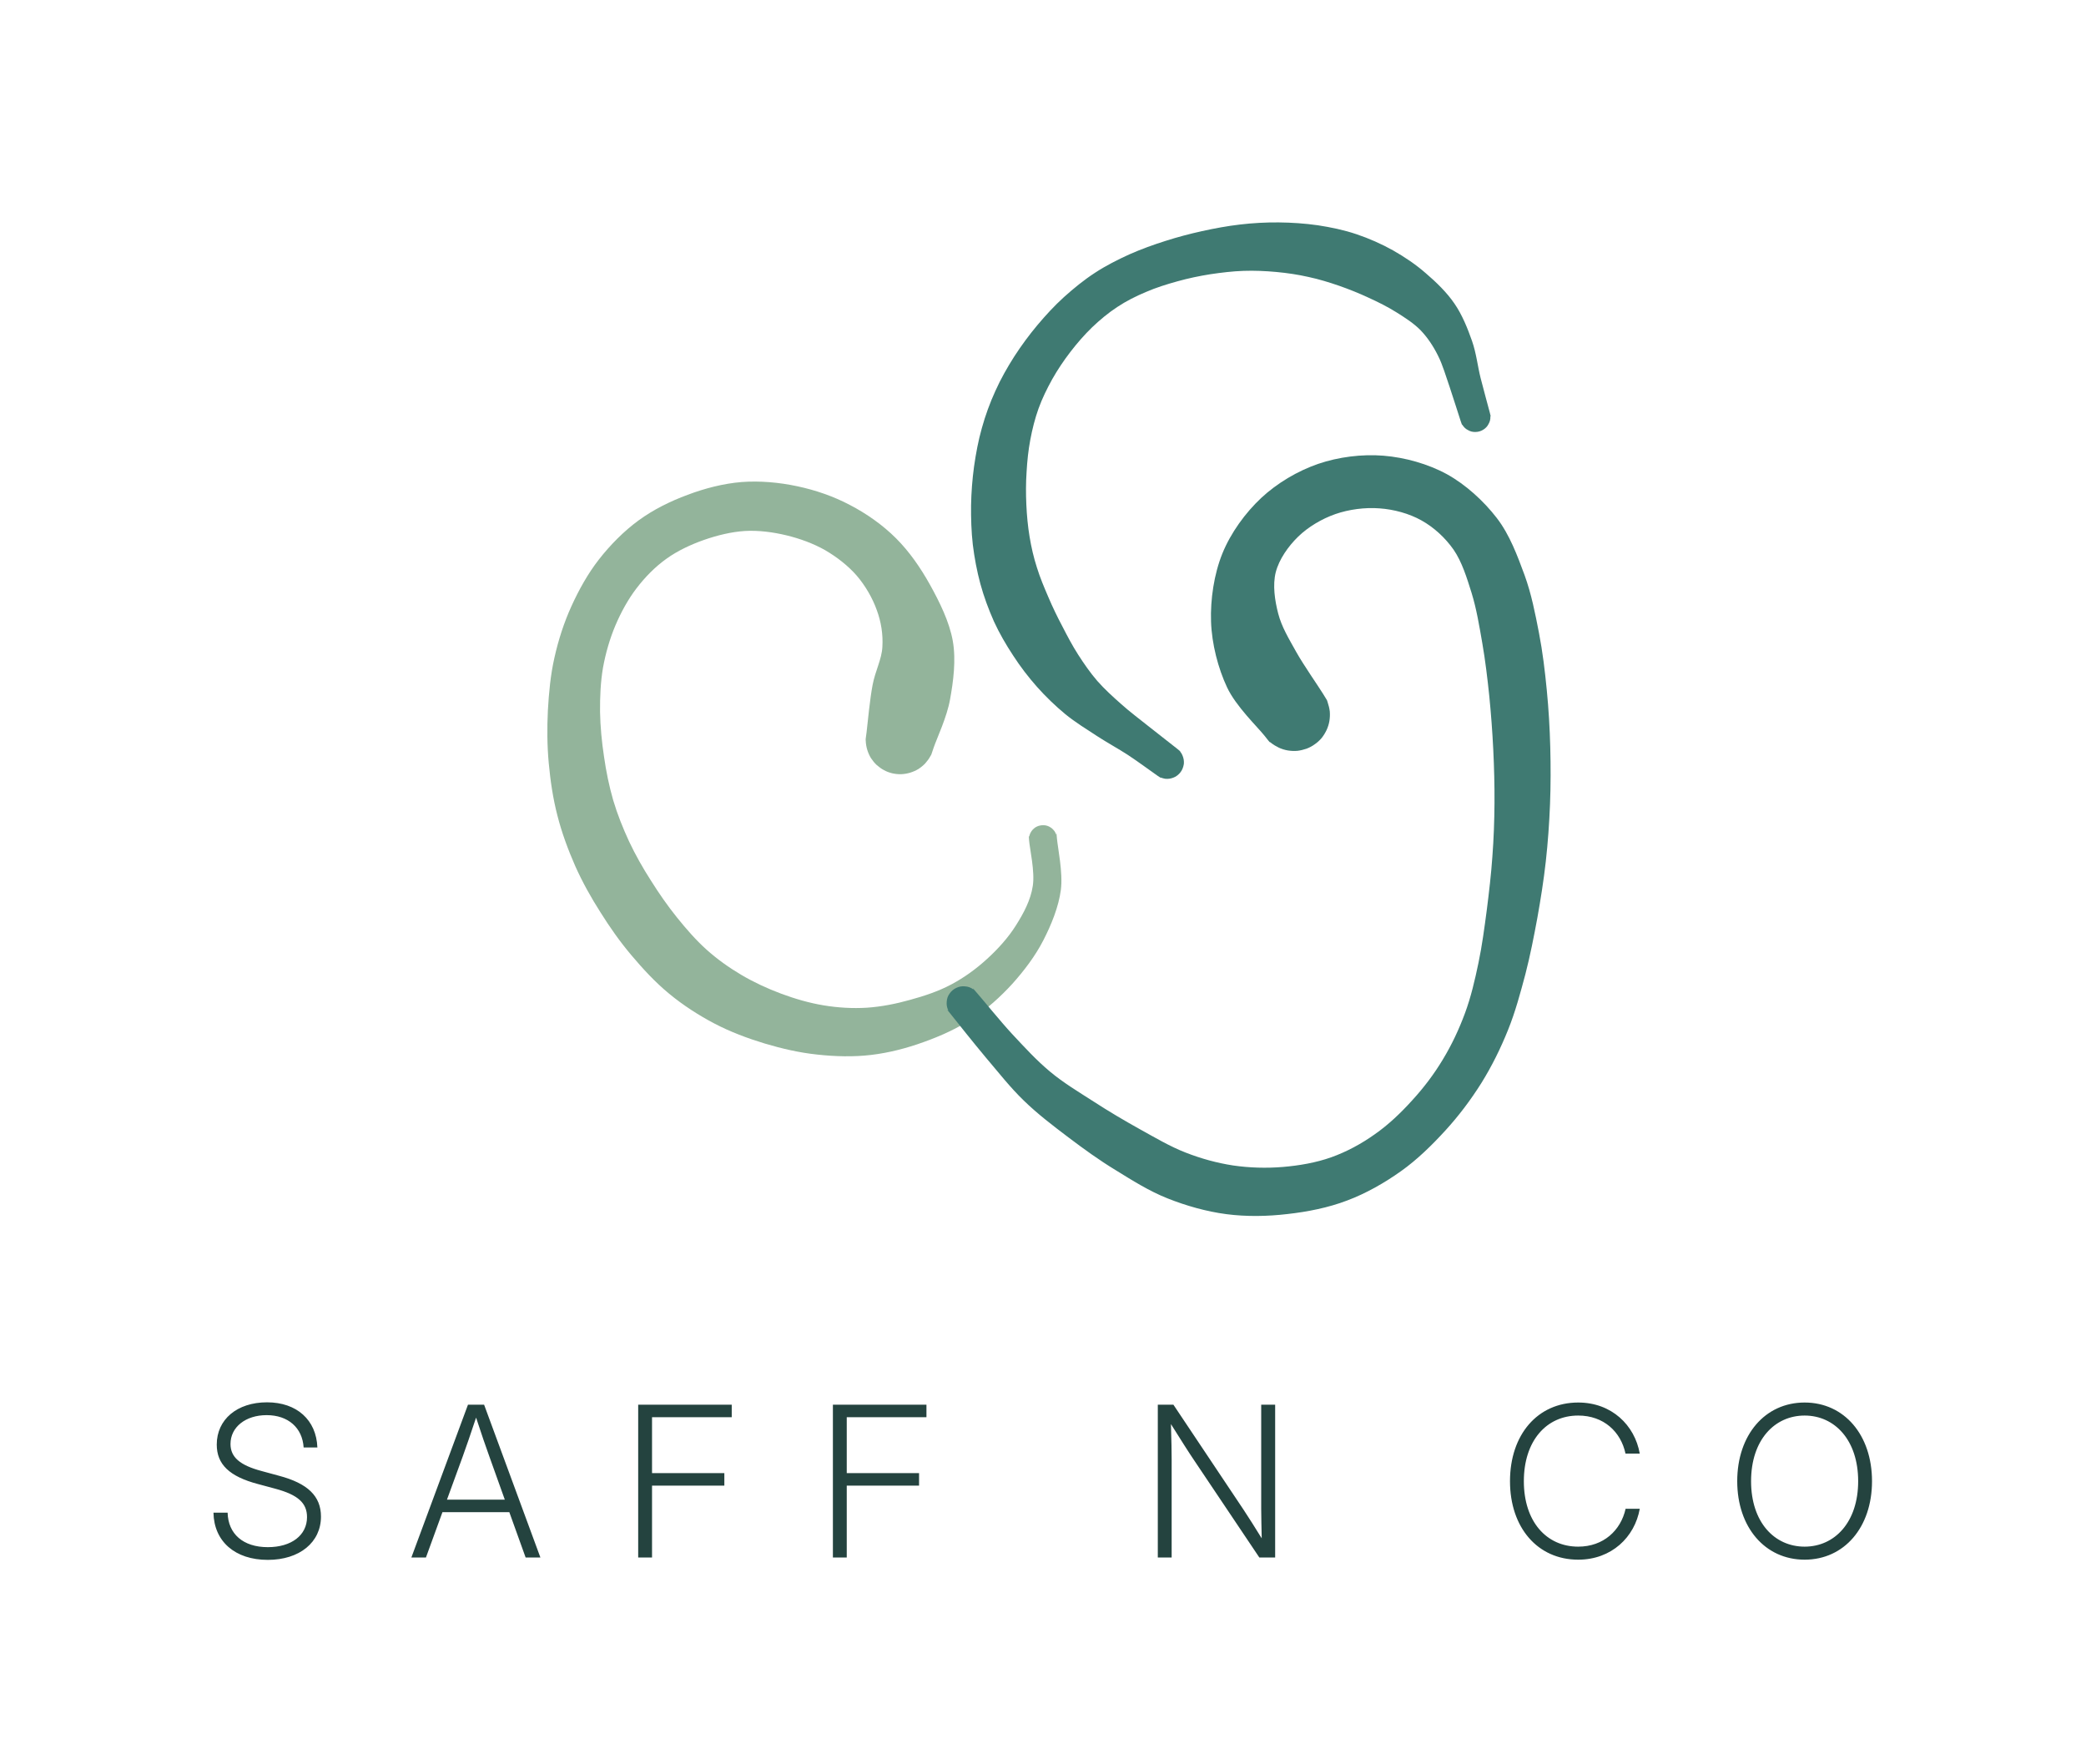
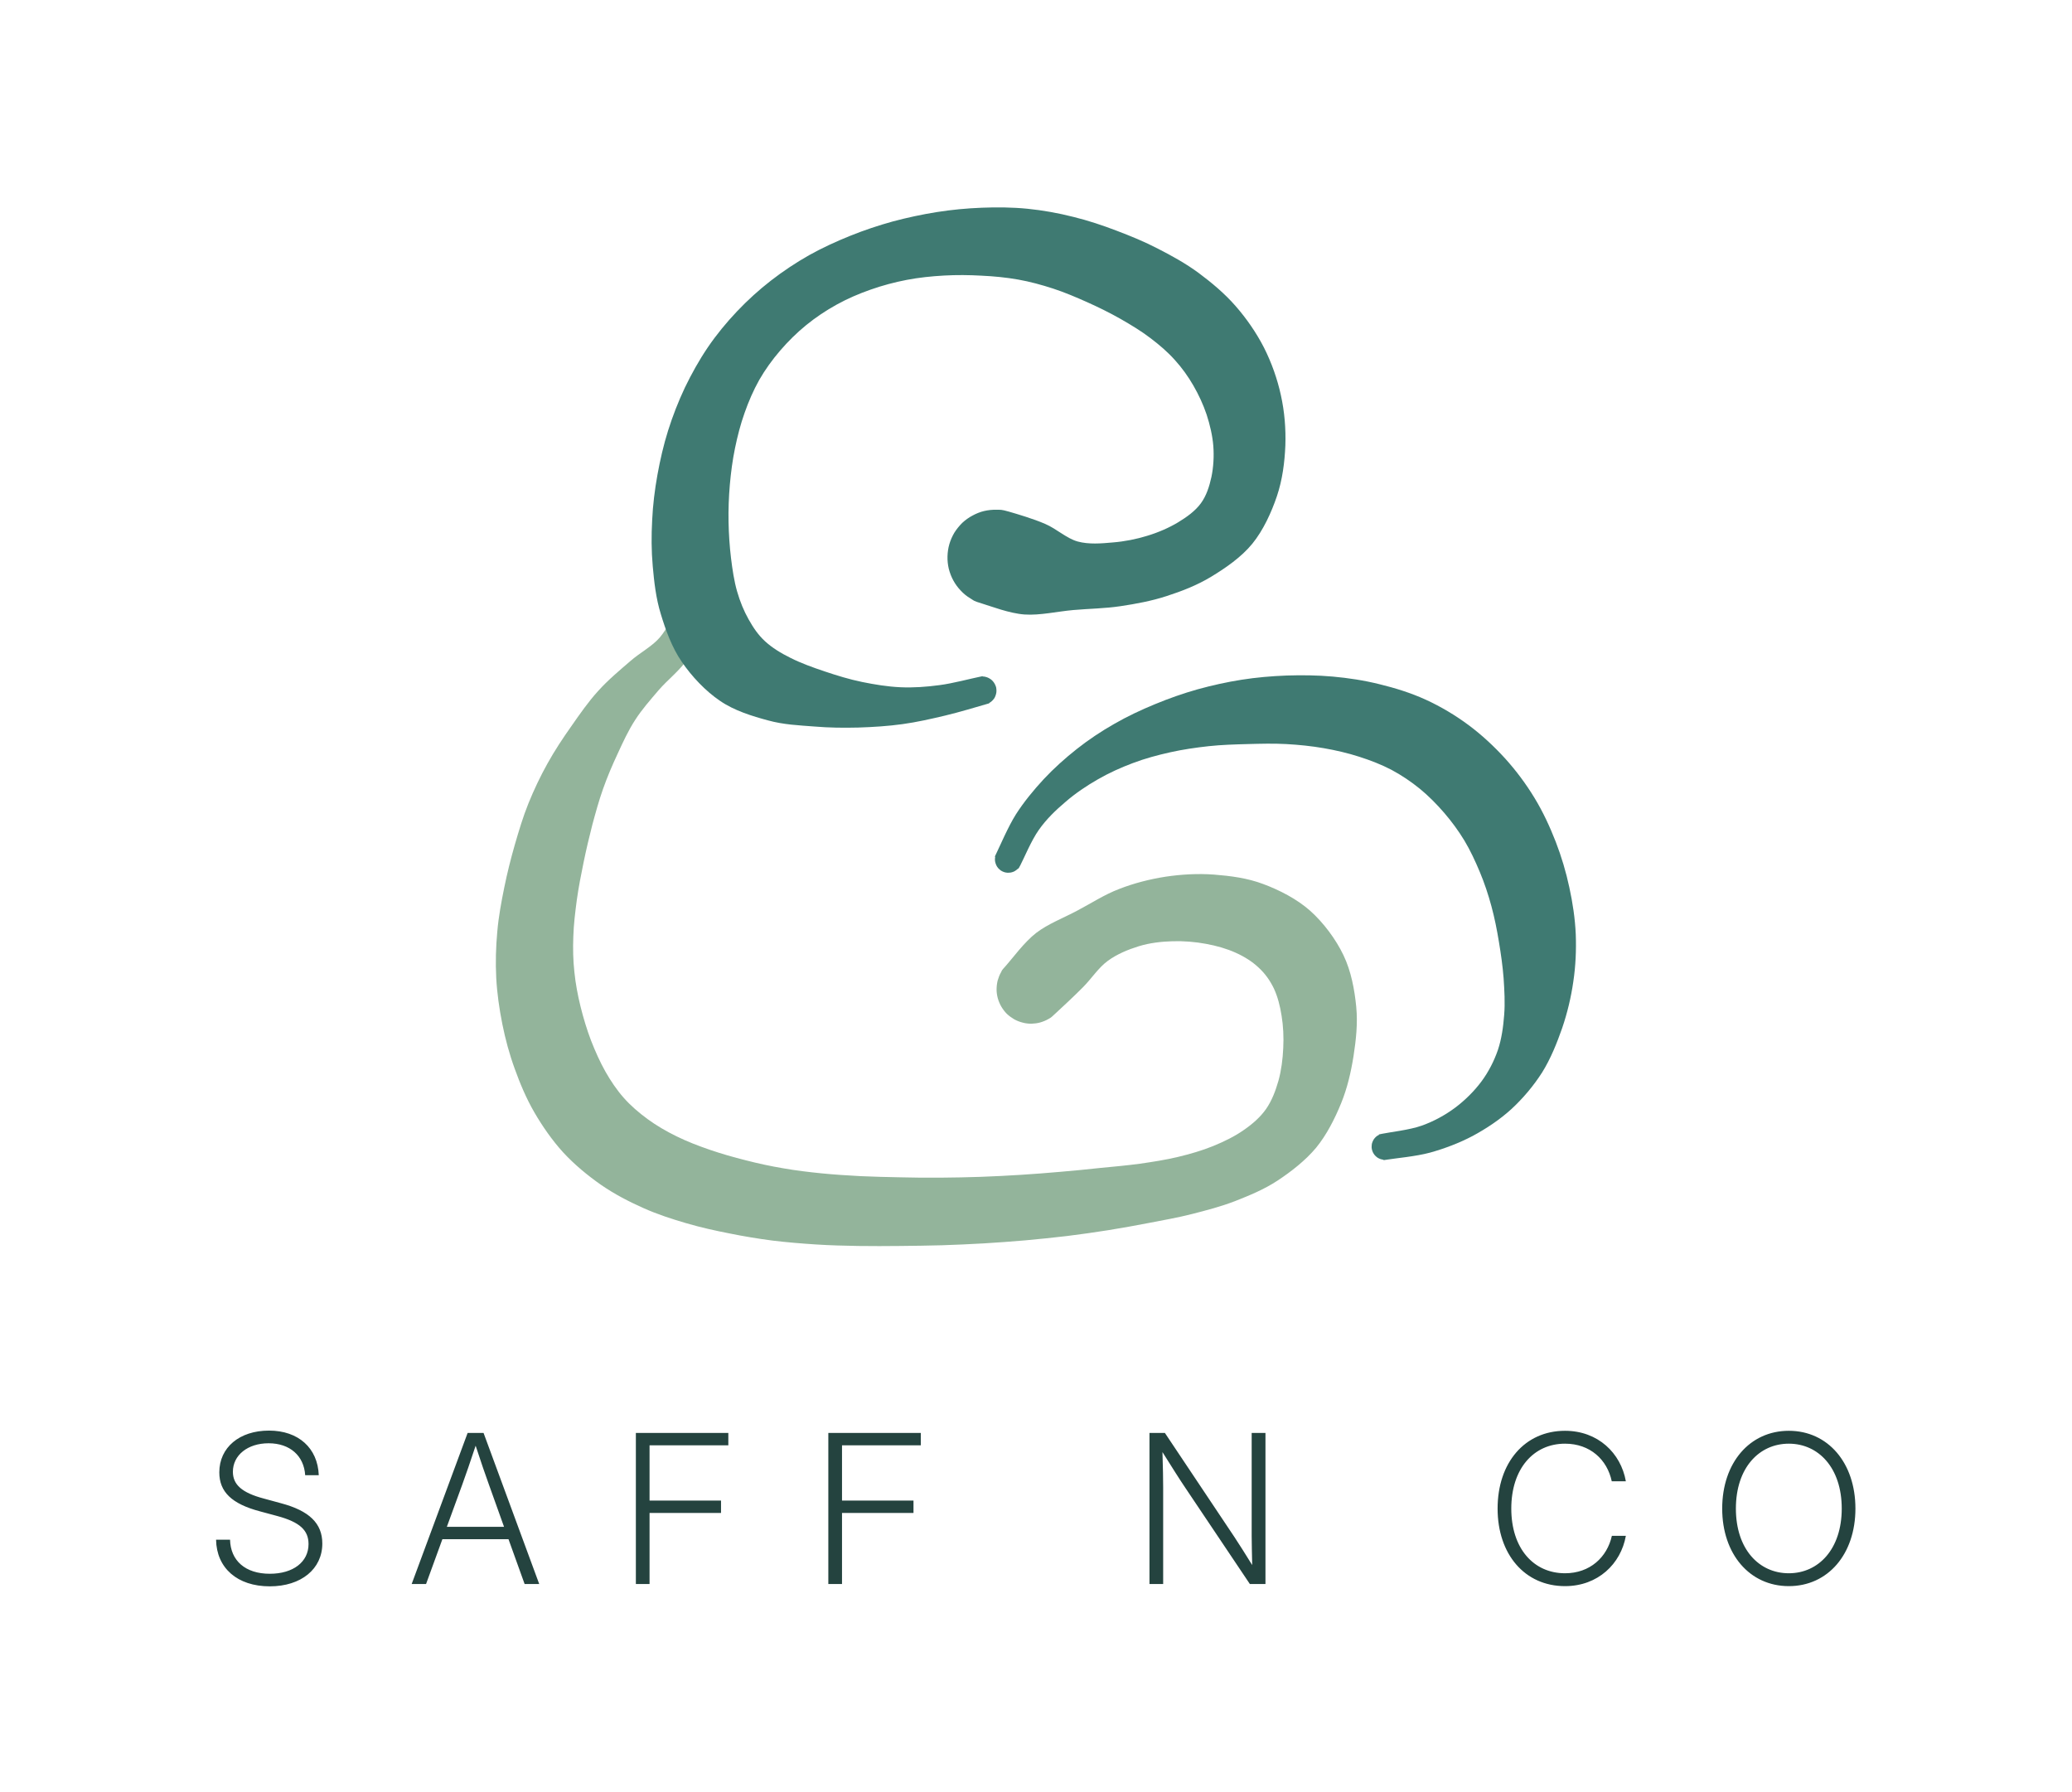
- <svg xmlns="http://www.w3.org/2000/svg" viewBox="-203.56 -40.00 407.12 343.83" width="407" height="344">
-   <g id="symbol" transform="translate(-169.697 -101.818) scale(0.24242)">
-     <path id="puff" fill="#93B49B" d="M612.0 856.3C614.6 848.7 622.7 831.7 625.2 817.4C627.8 803.1 630.1 785.8 627.4 770.5C624.7 755.1 616.7 739.0 609.1 725.3C601.4 711.5 592.5 698.6 581.7 687.8C571.0 677.1 557.9 667.9 544.6 661.0C531.4 654.0 516.8 649.0 502.2 645.9C487.7 642.8 472.1 641.4 457.4 642.5C442.7 643.7 427.7 647.6 413.9 652.8C400.1 657.9 386.3 664.7 374.4 673.4C362.5 682.1 351.6 693.2 342.6 704.7C333.6 716.2 326.3 729.4 320.3 742.6C314.3 755.8 309.8 769.9 306.7 783.8C303.5 797.8 302.2 812.3 301.4 826.4C300.7 840.6 300.8 854.7 302.1 868.8C303.4 882.9 305.5 897.3 309.1 911.1C312.6 924.9 317.7 938.6 323.4 951.6C329.2 964.6 336.2 977.1 343.8 989.0C351.3 1001.0 359.4 1012.5 368.6 1023.4C377.8 1034.3 387.8 1045.2 399.0 1054.4C410.1 1063.6 422.8 1071.8 435.6 1078.5C448.4 1085.2 462.1 1090.3 475.9 1094.5C489.6 1098.6 503.8 1101.9 518.1 1103.4C532.4 1105.0 547.5 1105.4 561.7 1103.7C576.0 1102.0 590.3 1098.3 603.8 1093.4C617.3 1088.6 630.8 1082.5 642.8 1074.7C654.7 1066.9 665.7 1057.0 675.3 1046.5C684.8 1035.9 693.7 1024.2 700.2 1011.6C706.7 999.0 712.6 984.5 714.4 970.8C716.2 957.0 711.8 936.5 711.2 929.1C710.6 921.7 710.9 927.2 710.6 926.2C710.3 925.3 709.8 924.4 709.3 923.6C708.7 922.8 708.0 922.1 707.3 921.4C706.6 920.8 705.7 920.3 704.8 919.8C704.0 919.4 703.0 919.1 702.0 918.9C701.1 918.8 700.1 918.7 699.1 918.8C698.1 918.9 697.2 919.1 696.2 919.4C695.3 919.7 694.4 920.2 693.6 920.7C692.8 921.3 692.1 922.0 691.4 922.7C690.8 923.4 690.3 924.3 689.8 925.2C689.4 926.0 689.1 927.0 688.9 928.0C688.8 928.9 688.3 924.3 688.8 930.9C689.3 937.5 693.6 956.2 691.8 967.6C690.1 979.0 684.5 989.5 678.3 999.3C672.2 1009.1 663.7 1018.5 655.0 1026.4C646.3 1034.4 636.5 1041.5 626.1 1047.0C615.8 1052.5 604.3 1056.3 592.9 1059.4C581.6 1062.6 569.8 1064.9 558.2 1065.7C546.6 1066.4 534.9 1065.7 523.4 1063.8C511.9 1061.9 500.2 1058.5 489.2 1054.4C478.2 1050.3 467.2 1045.2 457.2 1039.3C447.2 1033.4 437.8 1026.7 429.2 1019.0C420.5 1011.2 412.8 1002.3 405.3 993.0C397.8 983.7 390.8 973.6 384.4 963.4C377.9 953.3 371.9 942.7 366.8 931.9C361.8 921.1 357.4 910.1 354.0 898.7C350.7 887.3 348.3 875.5 346.6 863.6C344.8 851.8 343.6 839.4 343.4 827.5C343.3 815.5 343.8 803.4 345.8 791.8C347.9 780.3 351.2 768.8 355.7 758.1C360.2 747.5 365.9 737.0 372.8 728.0C379.6 719.1 387.7 710.8 396.8 704.3C405.8 697.8 416.6 692.8 427.1 689.1C437.7 685.4 449.1 682.6 460.1 681.9C471.2 681.3 482.6 682.8 493.4 685.4C504.2 688.0 515.2 692.0 524.7 697.4C534.1 702.9 543.0 709.8 550.0 717.8C556.9 725.8 562.8 736.0 566.2 745.6C569.7 755.1 571.3 765.1 570.7 775.2C570.2 785.3 564.9 794.6 562.8 806.0C560.6 817.4 558.9 836.2 558.0 843.7C557.1 851.1 557.2 848.5 557.3 850.9C557.4 853.2 557.8 855.7 558.5 858.0C559.2 860.3 560.2 862.6 561.4 864.6C562.7 866.6 564.3 868.6 566.0 870.2C567.8 871.8 569.8 873.3 571.9 874.4C574.0 875.6 576.3 876.4 578.7 877.0C581.0 877.5 583.5 877.8 585.9 877.7C588.2 877.6 590.7 877.2 593.0 876.5C595.3 875.8 597.6 874.8 599.6 873.6C601.6 872.3 603.6 870.7 605.2 869.0C606.8 867.2 608.3 865.2 609.4 863.1C610.6 861.0 609.3 864.0 612.0 856.3Z" />
-     <path id="arc" fill="#3F7A72" d="M1059.7 586.5C1058.4 581.4 1054.7 568.3 1052.3 558.7C1049.9 549.1 1048.9 538.9 1045.4 528.9C1041.9 518.9 1037.5 507.9 1031.3 498.9C1025.1 489.8 1016.6 481.6 1008.3 474.5C1000.1 467.3 991.1 461.3 981.8 456.0C972.5 450.8 962.5 446.4 952.4 443.0C942.4 439.6 931.7 437.4 921.3 435.8C910.8 434.3 900.2 433.6 889.8 433.5C879.3 433.4 868.8 434.0 858.6 435.2C848.3 436.4 838.1 438.3 828.1 440.5C818.1 442.7 808.3 445.3 798.6 448.4C788.8 451.5 779.1 455.0 769.6 459.2C760.2 463.5 750.6 468.3 741.8 474.1C733.0 479.8 724.7 486.6 716.9 493.6C709.2 500.6 702.1 508.3 695.4 516.3C688.8 524.2 682.6 532.6 676.9 541.4C671.3 550.2 666.0 559.5 661.7 569.1C657.3 578.7 653.6 588.9 650.8 599.0C647.9 609.2 646.0 619.6 644.5 630.0C643.1 640.3 642.3 650.7 642.1 661.2C642.0 671.7 642.3 682.3 643.5 692.9C644.8 703.4 646.8 714.2 649.6 724.5C652.4 734.8 656.2 745.0 660.5 754.7C664.9 764.3 670.2 773.4 676.0 782.2C681.7 791.0 688.1 799.4 695.1 807.3C702.1 815.2 710.0 822.8 718.0 829.4C726.1 836.0 735.1 841.5 743.5 847.0C751.9 852.5 760.4 857.0 768.5 862.3C776.6 867.6 787.6 875.8 792.0 878.8C796.4 881.8 794.0 880.1 795.1 880.5C796.1 880.9 797.3 881.2 798.5 881.4C799.6 881.5 800.8 881.5 802.0 881.3C803.1 881.1 804.3 880.8 805.4 880.3C806.4 879.9 807.5 879.3 808.4 878.5C809.3 877.8 810.1 876.9 810.8 876.0C811.5 875.1 812.1 874.0 812.5 872.9C812.9 871.9 813.2 870.7 813.4 869.5C813.5 868.4 813.5 867.2 813.3 866.0C813.1 864.9 812.8 863.7 812.3 862.6C811.9 861.6 811.3 860.5 810.5 859.6C809.8 858.7 812.2 860.6 808.0 857.2C803.8 853.8 792.7 845.3 785.2 839.3C777.7 833.3 769.9 827.5 763.0 821.3C756.1 815.2 749.5 809.2 743.7 802.6C738.0 796.0 733.1 788.9 728.4 781.6C723.7 774.3 719.6 766.5 715.6 758.7C711.5 751.0 707.7 743.1 704.3 735.1C700.9 727.2 697.6 719.4 695.1 711.3C692.5 703.2 690.6 695.0 689.2 686.5C687.8 678.1 687.0 669.4 686.6 660.7C686.2 652.0 686.2 643.0 686.8 634.3C687.3 625.6 688.2 616.8 689.8 608.4C691.4 599.9 693.5 591.5 696.4 583.4C699.3 575.3 703.2 567.4 707.4 559.8C711.7 552.2 716.7 544.7 722.1 537.7C727.4 530.8 733.3 524.0 739.6 517.9C745.9 511.9 752.6 506.3 759.8 501.6C767.0 496.8 774.8 492.9 782.9 489.5C791.0 486.0 799.6 483.3 808.3 480.9C816.9 478.5 825.9 476.6 834.8 475.2C843.6 473.9 852.6 472.8 861.5 472.5C870.3 472.2 879.2 472.6 887.9 473.4C896.6 474.2 905.3 475.5 913.7 477.4C922.1 479.2 930.3 481.7 938.4 484.5C946.4 487.3 954.4 490.5 962.1 494.1C969.8 497.6 977.6 501.5 984.6 505.9C991.6 510.3 998.5 514.7 1004.1 520.4C1009.6 526.2 1014.1 532.9 1017.9 540.5C1021.8 548.1 1024.3 557.2 1027.4 566.0C1030.4 574.9 1034.6 588.4 1036.3 593.5C1038.0 598.5 1037.0 595.5 1037.6 596.4C1038.1 597.3 1038.8 598.1 1039.6 598.9C1040.3 599.6 1041.2 600.2 1042.2 600.7C1043.1 601.3 1044.1 601.6 1045.1 601.9C1046.2 602.1 1047.3 602.3 1048.3 602.2C1049.4 602.2 1050.5 602.0 1051.5 601.7C1052.5 601.4 1053.5 601.0 1054.4 600.4C1055.3 599.9 1056.1 599.2 1056.9 598.4C1057.6 597.7 1058.2 596.8 1058.7 595.8C1059.3 594.9 1059.6 593.9 1059.9 592.9C1060.1 591.8 1060.3 590.7 1060.2 589.7C1060.2 588.6 1061.1 591.7 1059.7 586.5Z" />
-     <path id="bowl" fill="#3F7A72" d="M925.6 813.2C921.4 806.4 910.1 790.3 904.0 779.5C898.0 768.7 892.2 759.3 889.4 748.5C886.6 737.8 884.8 725.4 887.4 715.1C890.1 704.7 897.4 694.3 905.4 686.5C913.4 678.7 924.5 672.1 935.4 668.3C946.3 664.5 959.3 662.8 970.9 663.7C982.4 664.5 994.7 667.8 1004.7 673.4C1014.6 678.9 1023.8 687.3 1030.6 697.0C1037.3 706.8 1041.2 719.4 1045.1 731.9C1049.0 744.5 1051.3 758.5 1053.7 772.3C1056.1 786.1 1057.8 800.4 1059.3 814.7C1060.7 828.9 1061.8 843.3 1062.5 857.7C1063.2 872.1 1063.6 886.5 1063.5 900.9C1063.4 915.3 1062.9 929.6 1061.8 944.0C1060.8 958.4 1059.1 972.8 1057.3 987.0C1055.4 1001.3 1053.5 1015.8 1050.6 1029.6C1047.7 1043.5 1044.5 1057.3 1039.7 1070.2C1034.9 1083.2 1029.0 1095.7 1021.9 1107.4C1014.9 1119.1 1006.4 1130.3 997.2 1140.3C988.1 1150.4 978.0 1160.0 967.1 1167.6C956.3 1175.3 944.4 1181.7 932.1 1186.1C919.7 1190.5 906.2 1192.8 893.1 1193.9C879.9 1195.0 866.2 1194.6 853.1 1192.7C840.1 1190.7 827.3 1187.2 814.8 1182.3C802.2 1177.4 790.1 1170.2 777.8 1163.4C765.4 1156.5 752.7 1149.0 740.7 1141.2C728.7 1133.5 716.5 1126.2 705.6 1117.1C694.7 1108.0 685.1 1097.5 675.2 1086.9C665.3 1076.2 651.7 1059.3 646.4 1053.3C641.2 1047.3 644.8 1051.6 643.8 1050.9C642.9 1050.2 641.8 1049.6 640.7 1049.2C639.6 1048.8 638.4 1048.6 637.2 1048.5C636.1 1048.4 634.8 1048.4 633.7 1048.6C632.5 1048.8 631.4 1049.2 630.3 1049.7C629.2 1050.2 628.2 1050.8 627.3 1051.6C626.4 1052.3 625.6 1053.2 624.9 1054.2C624.2 1055.1 623.6 1056.2 623.2 1057.3C622.8 1058.4 622.6 1059.6 622.5 1060.8C622.4 1061.9 622.4 1063.2 622.6 1064.3C622.8 1065.5 623.2 1066.6 623.7 1067.7C624.2 1068.8 620.5 1064.4 625.6 1070.7C630.6 1077.0 644.1 1094.0 653.9 1105.7C663.8 1117.3 673.5 1129.8 684.6 1140.5C695.7 1151.3 708.2 1160.8 720.5 1170.1C732.8 1179.4 745.1 1188.3 758.4 1196.4C771.7 1204.6 785.4 1213.3 800.3 1219.2C815.1 1225.1 831.6 1229.8 847.7 1231.9C863.8 1234.0 880.7 1233.7 896.8 1231.8C913.0 1230.0 929.7 1226.7 944.9 1220.9C960.1 1215.2 975.0 1206.7 988.2 1197.3C1001.3 1188.0 1013.1 1176.4 1023.9 1164.6C1034.7 1152.8 1044.4 1139.9 1052.9 1126.4C1061.3 1112.9 1068.5 1098.3 1074.4 1083.6C1080.3 1069.0 1084.4 1053.6 1088.4 1038.6C1092.3 1023.5 1095.2 1008.5 1098.0 993.4C1100.7 978.3 1103.1 963.2 1104.8 948.0C1106.5 932.7 1107.6 917.3 1108.2 902.0C1108.8 886.6 1108.8 871.3 1108.4 856.0C1108.0 840.6 1107.1 825.3 1105.6 810.0C1104.1 794.6 1102.3 779.4 1099.3 763.9C1096.3 748.5 1093.3 732.8 1087.7 717.4C1082.0 702.0 1075.8 685.0 1065.3 671.4C1054.9 657.9 1040.4 644.6 1025.2 636.2C1010.0 627.9 991.4 622.7 974.1 621.3C956.8 619.9 937.9 622.3 921.5 627.9C905.0 633.6 888.6 643.3 875.7 655.3C862.9 667.3 851.1 683.5 844.4 700.1C837.7 716.7 834.7 737.0 835.3 754.9C835.9 772.9 841.0 792.5 848.2 807.8C855.4 823.1 872.5 839.4 878.4 846.8C884.3 854.3 881.6 850.8 883.5 852.4C885.5 854.0 887.7 855.3 890.0 856.4C892.2 857.4 894.7 858.2 897.2 858.6C899.7 859.0 902.3 859.1 904.8 858.9C907.3 858.6 909.8 858.0 912.1 857.2C914.5 856.3 916.8 855.1 918.8 853.6C920.9 852.2 922.8 850.4 924.4 848.5C926.0 846.5 927.3 844.3 928.4 842.0C929.4 839.8 930.2 837.3 930.6 834.8C931.0 832.3 931.1 829.7 930.9 827.2C930.6 824.7 930.0 822.2 929.2 819.9C928.3 817.5 929.8 819.9 925.6 813.2Z" />
+ <svg xmlns="http://www.w3.org/2000/svg" viewBox="-199.57 -40.00 399.14 345.10" width="399" height="345">
+   <g id="symbol" transform="translate(-103.977 0.000) scale(0.22567)">
+     <path id="bowl" fill="#93B49B" d="M159.7 307.4C158.6 313.4 157.0 330.2 153.7 340.1C150.4 349.9 146.3 358.8 139.7 366.7C133.1 374.5 123.0 379.5 114.2 387.2C105.4 394.8 95.2 403.3 86.9 412.6C78.5 421.8 71.2 432.4 64.0 442.7C56.8 452.9 49.9 463.3 43.8 474.3C37.7 485.2 32.2 496.8 27.5 508.4C22.8 520.0 19.3 531.9 15.8 543.9C12.4 555.8 9.4 567.7 6.9 580.0C4.4 592.3 2.0 605.0 0.9 617.9C-0.3 630.8 -0.7 644.3 0.0 657.4C0.7 670.5 2.6 683.8 5.2 696.8C7.8 709.7 11.2 722.4 15.8 735.0C20.3 747.5 25.6 760.2 32.5 772.1C39.4 784.0 47.8 796.1 57.2 806.4C66.7 816.7 78.1 826.1 89.4 834.0C100.8 841.9 113.2 848.3 125.3 853.7C137.5 859.2 150.0 863.2 162.3 866.8C174.6 870.4 186.8 873.1 199.1 875.5C211.3 878.0 223.6 880.0 235.8 881.6C248.1 883.1 260.5 884.1 272.7 884.9C284.9 885.7 297.0 886.0 309.0 886.2C321.0 886.4 332.9 886.3 344.8 886.2C356.7 886.1 368.5 885.9 380.4 885.6C392.3 885.2 404.2 884.7 416.1 884.0C428.0 883.3 439.9 882.4 451.7 881.4C463.6 880.3 475.5 879.1 487.3 877.7C499.1 876.2 510.8 874.6 522.6 872.7C534.4 870.8 546.0 868.7 557.9 866.4C569.8 864.1 581.9 862.0 594.0 858.9C606.1 855.8 618.5 852.6 630.7 847.9C642.9 843.1 655.6 837.9 667.1 830.3C678.6 822.7 690.8 813.2 699.9 802.3C708.9 791.3 715.9 777.4 721.2 764.4C726.5 751.4 729.6 737.9 731.8 724.1C733.9 710.4 735.5 696.4 734.1 682.0C732.7 667.7 729.8 651.7 723.2 638.0C716.7 624.4 706.2 610.3 694.8 600.1C683.4 590.0 668.5 582.4 654.8 577.3C641.1 572.1 626.5 570.3 612.6 569.2C598.7 568.2 584.9 569.0 571.4 571.0C557.9 573.1 544.2 576.6 531.7 581.5C519.1 586.3 507.7 593.8 495.9 600.0C484.1 606.3 470.9 611.3 460.9 619.0C450.8 626.8 440.5 640.9 435.5 646.5C430.5 652.1 432.1 650.4 430.9 652.6C429.6 654.8 428.7 657.3 428.0 659.7C427.4 662.2 427.1 664.8 427.1 667.4C427.1 669.9 427.5 672.5 428.2 675.0C428.9 677.4 429.9 679.8 431.2 682.0C432.5 684.2 434.1 686.3 435.9 688.1C437.7 689.8 439.9 691.4 442.1 692.7C444.3 693.9 446.7 694.9 449.2 695.5C451.6 696.2 454.3 696.5 456.8 696.5C459.3 696.4 462.0 696.1 464.4 695.4C466.8 694.7 469.3 693.7 471.5 692.4C473.6 691.1 472.6 692.2 477.5 687.6C482.4 683.1 493.6 672.7 501.0 665.2C508.4 657.7 514.1 648.6 522.1 642.8C530.0 637.0 539.6 633.1 548.7 630.3C557.9 627.5 567.6 626.4 577.1 626.1C586.6 625.8 596.7 626.6 605.7 628.3C614.7 629.9 623.7 632.5 631.2 635.9C638.8 639.3 645.5 643.6 650.9 648.7C656.4 653.8 660.5 659.6 663.8 666.4C667.0 673.3 669.1 681.3 670.4 689.8C671.8 698.2 672.3 708.1 671.8 717.3C671.4 726.6 670.1 736.6 667.7 745.2C665.2 753.9 662.1 762.1 657.2 769.2C652.3 776.2 645.6 782.1 638.0 787.3C630.5 792.6 621.3 797.1 612.0 800.9C602.7 804.7 592.4 807.7 581.9 810.2C571.5 812.7 560.5 814.4 549.4 816.0C538.4 817.5 526.9 818.5 515.6 819.6C504.3 820.8 492.9 822.0 481.6 822.9C470.2 823.9 458.9 824.8 447.5 825.5C436.2 826.2 424.8 826.8 413.4 827.2C402.0 827.6 390.7 827.8 379.3 827.9C367.9 828.0 356.5 827.9 345.1 827.6C333.7 827.4 322.3 827.1 311.0 826.6C299.8 826.0 288.6 825.3 277.6 824.2C266.6 823.1 255.7 821.8 245.0 819.9C234.2 818.1 223.6 815.8 213.1 813.1C202.7 810.5 192.2 807.5 182.3 804.1C172.4 800.7 162.8 797.0 153.9 792.6C145.1 788.3 136.7 783.4 129.2 777.9C121.7 772.4 114.8 766.5 108.8 759.7C102.8 752.9 97.7 745.3 93.1 737.2C88.5 729.0 84.5 720.0 80.9 710.8C77.4 701.6 74.4 691.7 72.0 682.0C69.6 672.3 67.7 662.3 66.7 652.3C65.6 642.4 65.4 632.4 65.8 622.1C66.1 611.8 67.4 601.3 68.8 590.7C70.3 580.1 72.4 569.2 74.6 558.6C76.8 547.9 79.3 537.3 82.0 526.8C84.8 516.4 87.6 506.2 91.2 496.0C94.8 485.8 99.1 475.7 103.7 465.9C108.2 456.1 112.7 446.3 118.6 437.2C124.4 428.2 131.2 420.5 138.8 411.6C146.4 402.8 157.2 394.7 164.0 384.2C170.7 373.6 175.6 360.1 179.1 348.1C182.7 336.1 184.3 318.6 185.4 312.0C186.4 305.4 185.6 309.7 185.5 308.6C185.4 307.5 185.2 306.3 184.8 305.3C184.4 304.2 183.9 303.2 183.2 302.3C182.6 301.3 181.8 300.5 180.9 299.7C180.1 299.0 179.1 298.4 178.1 297.9C177.1 297.4 175.9 297.1 174.8 296.9C173.7 296.7 172.6 296.6 171.4 296.7C170.3 296.8 169.2 297.1 168.1 297.5C167.1 297.8 166.0 298.4 165.1 299.0C164.2 299.7 163.3 300.5 162.6 301.3C161.9 302.2 161.3 303.2 160.8 304.2C160.3 305.2 160.9 301.4 159.7 307.4Z" />
+     <path id="puff" fill="#3F7A72" d="M447.3 561.4C450.2 556.0 456.7 540.1 463.2 531.0C469.6 521.9 477.6 514.2 486.0 507.1C494.3 499.9 503.8 493.5 513.4 488.0C522.9 482.5 533.1 477.9 543.5 474.0C553.8 470.1 564.6 467.2 575.4 464.8C586.2 462.4 597.2 460.8 608.2 459.6C619.3 458.4 630.4 458.1 641.4 457.8C652.5 457.5 663.5 457.2 674.4 457.8C685.2 458.4 695.9 459.5 706.3 461.3C716.7 463.1 727.0 465.5 736.6 468.6C746.3 471.7 755.6 475.3 764.2 479.8C772.8 484.4 780.8 489.8 788.2 495.8C795.7 501.9 802.7 509.0 809.1 516.4C815.4 523.7 821.3 531.7 826.4 540.1C831.5 548.6 835.7 557.7 839.6 567.0C843.5 576.3 846.8 586.2 849.5 596.2C852.2 606.1 854.2 616.3 855.9 626.6C857.6 636.8 859.1 647.2 859.9 657.6C860.6 668.0 861.2 678.7 860.4 688.9C859.6 699.2 858.2 709.5 855.0 719.0C851.7 728.5 847.0 737.7 840.9 745.9C834.8 754.1 826.9 761.9 818.5 768.2C810.0 774.5 800.4 779.8 790.0 783.5C779.7 787.2 762.5 789.1 756.4 790.4C750.4 791.6 754.5 790.8 753.6 791.3C752.8 791.7 751.9 792.2 751.2 792.8C750.4 793.5 749.8 794.2 749.2 795.0C748.7 795.8 748.2 796.7 747.9 797.6C747.5 798.5 747.3 799.5 747.3 800.5C747.2 801.5 747.2 802.5 747.4 803.4C747.6 804.4 747.9 805.3 748.3 806.2C748.7 807.1 749.3 807.9 749.9 808.7C750.5 809.4 751.3 810.1 752.1 810.7C752.9 811.2 753.8 811.7 754.7 812.0C755.6 812.3 756.6 812.5 757.5 812.6C758.5 812.7 753.9 813.5 760.5 812.5C767.1 811.4 785.1 809.8 797.2 806.5C809.4 803.1 821.9 798.4 833.5 792.3C845.0 786.1 856.5 778.5 866.4 769.5C876.3 760.4 885.6 749.4 892.9 737.9C900.1 726.3 905.4 713.1 909.9 700.2C914.3 687.3 917.5 673.9 919.4 660.6C921.4 647.3 922.0 633.6 921.5 620.2C920.9 606.8 918.9 593.3 916.0 580.1C913.2 567.0 909.3 553.9 904.4 541.2C899.4 528.4 893.5 515.6 886.3 503.8C879.1 491.9 870.6 480.5 861.2 470.1C851.8 459.8 841.3 450.0 830.0 441.6C818.7 433.2 806.1 425.7 793.4 419.9C780.7 414.1 767.1 409.9 753.9 406.7C740.7 403.4 727.3 401.4 714.1 400.2C700.9 399.0 687.7 398.9 674.7 399.3C661.7 399.8 648.9 400.9 636.2 402.9C623.5 404.9 610.9 407.7 598.6 411.1C586.2 414.6 574.0 418.9 562.2 423.8C550.3 428.7 538.6 434.2 527.5 440.6C516.4 446.9 505.6 454.1 495.6 462.0C485.6 469.9 476.0 478.5 467.3 487.8C458.7 497.1 450.3 507.3 443.6 517.8C436.9 528.4 429.9 545.0 426.9 551.1C424.0 557.1 426.2 552.9 426.0 553.9C425.7 554.8 425.7 555.8 425.7 556.8C425.8 557.8 425.9 558.8 426.3 559.8C426.6 560.7 427.0 561.6 427.5 562.4C428.1 563.3 428.7 564.1 429.5 564.7C430.2 565.4 431.0 566.0 431.9 566.4C432.8 566.9 433.8 567.2 434.7 567.4C435.7 567.6 436.7 567.7 437.7 567.6C438.7 567.6 439.7 567.4 440.6 567.1C441.6 566.8 442.5 566.4 443.3 565.8C444.1 565.3 444.9 564.6 445.6 563.9C446.2 563.2 444.3 566.9 447.3 561.4Z" />
+     <path id="loop" fill="#3F7A72" d="M414.5 337.8C422.2 340.1 438.0 346.3 451.0 347.2C464.1 348.1 479.0 344.6 492.6 343.4C506.3 342.2 519.6 342.1 532.9 340.1C546.2 338.1 559.3 335.7 572.2 331.5C585.2 327.3 598.2 322.3 610.4 314.9C622.6 307.5 636.0 298.3 645.4 286.8C654.7 275.4 661.7 260.1 666.4 246.2C671.1 232.2 673.0 217.4 673.6 203.0C674.1 188.7 672.9 174.0 669.8 160.1C666.8 146.2 661.8 132.2 655.4 119.5C648.9 106.8 640.4 94.5 631.1 83.9C621.8 73.2 610.6 63.9 599.6 55.7C588.6 47.6 576.8 41.1 565.1 35.1C553.4 29.0 541.6 24.2 529.5 19.6C517.5 15.0 505.2 10.9 492.5 7.8C479.9 4.6 466.6 2.2 453.6 0.9C440.6 -0.4 427.4 -0.5 414.5 0.0C401.6 0.5 388.9 1.7 376.2 3.7C363.6 5.7 351.0 8.4 338.6 11.7C326.3 15.1 314.0 19.2 302.1 24.0C290.2 28.8 278.4 34.2 267.1 40.5C255.8 46.9 244.8 54.2 234.5 62.2C224.3 70.1 214.5 79.0 205.5 88.5C196.5 98.0 188.0 108.3 180.6 119.2C173.2 130.1 166.7 141.8 161.0 153.6C155.4 165.5 150.6 177.8 146.7 190.2C142.8 202.6 139.9 215.3 137.6 228.0C135.3 240.8 133.7 253.7 133.1 266.7C132.4 279.7 132.4 292.7 133.6 306.1C134.8 319.4 136.3 333.3 140.5 346.9C144.6 360.4 149.9 375.3 158.4 387.6C166.8 400.0 178.7 412.6 191.0 420.9C203.2 429.3 218.6 434.0 232.0 437.6C245.4 441.3 258.5 441.8 271.3 442.8C284.2 443.9 296.5 444.0 309.1 443.7C321.7 443.3 334.4 442.5 346.7 440.8C359.1 439.1 371.3 436.3 383.1 433.5C395.0 430.7 411.5 425.7 417.8 423.9C424.1 422.1 419.8 423.3 420.7 422.8C421.7 422.3 422.5 421.6 423.3 420.9C424.0 420.2 424.7 419.4 425.3 418.5C425.8 417.6 426.2 416.6 426.5 415.6C426.8 414.6 427.0 413.5 427.0 412.5C427.0 411.4 426.9 410.4 426.7 409.3C426.4 408.3 426.0 407.3 425.5 406.4C425.0 405.5 424.4 404.6 423.7 403.9C423.0 403.1 422.1 402.4 421.2 401.9C420.3 401.3 419.3 400.9 418.3 400.6C417.3 400.3 416.3 400.1 415.2 400.1C414.2 400.1 418.2 399.2 412.1 400.5C405.9 401.7 389.5 406.1 378.3 407.5C367.1 409.0 356.1 409.8 345.0 409.3C334.0 408.8 323.1 407.0 312.3 404.8C301.5 402.6 290.5 399.2 280.4 395.8C270.2 392.4 259.8 388.6 251.3 384.3C242.8 380.1 235.5 375.6 229.5 370.1C223.5 364.6 219.4 358.4 215.4 351.3C211.4 344.2 208.1 336.2 205.6 327.5C203.1 318.8 201.6 308.9 200.4 299.0C199.2 289.1 198.5 278.5 198.3 268.1C198.1 257.7 198.5 247.0 199.4 236.5C200.3 226.1 201.7 215.5 203.8 205.3C205.9 195.1 208.5 184.9 212.0 175.1C215.4 165.4 219.5 155.9 224.5 147.0C229.6 138.1 235.7 129.7 242.4 121.9C249.1 114.1 256.7 106.6 264.7 100.1C272.7 93.6 281.5 87.7 290.6 82.7C299.8 77.6 309.6 73.4 319.6 69.9C329.5 66.4 340.0 63.6 350.4 61.6C360.8 59.6 371.5 58.5 382.2 57.9C392.8 57.3 403.7 57.4 414.2 58.0C424.8 58.5 435.2 59.5 445.4 61.3C455.6 63.1 465.4 65.8 475.3 69.0C485.1 72.2 495.0 76.4 504.6 80.7C514.2 85.0 523.9 89.8 532.9 94.9C541.8 100.0 550.6 105.3 558.3 111.2C566.0 117.0 573.1 123.1 579.2 129.9C585.3 136.6 590.6 144.0 595.1 151.8C599.6 159.6 603.5 168.0 606.4 176.6C609.2 185.2 611.4 194.5 612.1 203.3C612.8 212.2 612.2 221.7 610.5 229.8C608.7 238.0 606.2 245.9 601.4 252.4C596.7 258.8 589.7 263.9 582.1 268.5C574.5 273.1 565.1 277.2 555.8 280.0C546.5 282.9 536.3 284.9 526.4 285.7C516.4 286.6 505.9 287.5 496.3 284.9C486.7 282.2 478.4 274.1 468.6 269.9C458.8 265.6 444.5 261.4 437.6 259.4C430.6 257.4 430.5 257.9 427.0 257.8C423.5 257.7 419.8 258.1 416.4 258.9C413.0 259.7 409.6 261.1 406.5 262.8C403.4 264.4 400.4 266.6 397.8 269.0C395.3 271.5 393.0 274.3 391.1 277.3C389.3 280.3 387.8 283.7 386.8 287.1C385.8 290.5 385.3 294.1 385.2 297.6C385.1 301.2 385.5 304.8 386.3 308.2C387.2 311.7 388.5 315.1 390.2 318.2C391.9 321.3 394.0 324.2 396.5 326.8C398.9 329.4 401.7 331.7 404.8 333.5C407.8 335.3 406.8 335.5 414.5 337.8Z" />
  </g>
-   <path id="logotype" transform="translate(-163.559 263.829)" fill="#24433F" d="M12.272 0.46C18.478 0.46 22.642 -2.983 22.642 -7.988C22.642 -11.992 20.04 -14.474 14.454 -15.956L11.071 -16.876C6.767 -18.018 4.985 -19.619 4.985 -22.162C4.985 -25.445 7.928 -27.787 12.032 -27.787C16.256 -27.787 19.019 -25.305 19.259 -21.481H21.941C21.741 -26.826 17.938 -30.29 12.112 -30.29C6.266 -30.29 2.302 -26.946 2.302 -22.042C2.302 -18.198 4.745 -15.815 10.37 -14.334L13.713 -13.433C18.198 -12.232 19.919 -10.61 19.919 -7.888C19.919 -4.344 16.876 -2.022 12.272 -2.022C7.447 -2.022 4.524 -4.604 4.424 -8.749H1.662C1.762 -3.143 5.866 0.46 12.272 0.46Z M40.284 0H43.127L46.35 -8.849H59.403L62.586 0H65.469L54.478 -29.829H51.335ZM47.231 -11.291 50.294 -19.679C51.035 -21.741 51.815 -23.983 52.916 -27.307C53.997 -23.983 54.778 -21.741 55.519 -19.679L58.522 -11.291Z M84.552 0H87.255V-14.034H101.368V-16.476H87.255V-27.387H102.81V-29.829H84.552Z M122.554 0H125.257V-14.034H139.37V-16.476H125.257V-27.387H140.812V-29.829H122.554Z M185.965 0H188.668V-19.059C188.668 -20.56 188.628 -22.922 188.528 -26.045C190.43 -23.022 191.991 -20.54 193.012 -19.039L205.785 0H208.868V-29.829H206.145V-9.449C206.145 -8.168 206.205 -5.726 206.245 -3.744C204.984 -5.786 203.623 -7.948 202.702 -9.329L189.008 -29.829H185.965Z M268.015 0.42C274.521 0.42 279.046 -3.984 280.027 -9.509H277.264C276.323 -5.285 272.94 -2.122 268.015 -2.122C261.789 -2.122 257.405 -7.047 257.405 -14.895C257.405 -22.742 261.789 -27.707 268.015 -27.707C272.98 -27.707 276.343 -24.544 277.244 -20.28H280.027C279.046 -25.845 274.521 -30.25 268.015 -30.25C260.067 -30.25 254.702 -23.963 254.702 -14.895C254.702 -5.866 260.067 0.42 268.015 0.42Z M312.203 0.42C319.931 0.42 325.356 -5.886 325.356 -14.895C325.356 -23.923 319.931 -30.25 312.203 -30.25C304.475 -30.25 299.05 -23.923 299.05 -14.895C299.05 -5.906 304.475 0.42 312.203 0.42ZM312.203 -2.122C306.297 -2.122 301.753 -6.907 301.753 -14.895C301.753 -22.942 306.337 -27.707 312.203 -27.707C318.069 -27.707 322.653 -22.922 322.653 -14.895C322.653 -6.887 318.069 -2.122 312.203 -2.122Z" />
+   <path id="logotype" transform="translate(-159.570 265.102)" fill="#24433F" d="M11.973 0.449C18.027 0.449 22.09 -2.91 22.09 -7.793C22.09 -11.699 19.551 -14.121 14.102 -15.566L10.801 -16.465C6.602 -17.578 4.863 -19.141 4.863 -21.621C4.863 -24.824 7.734 -27.109 11.738 -27.109C15.859 -27.109 18.555 -24.688 18.789 -20.957H21.406C21.211 -26.172 17.5 -29.551 11.816 -29.551C6.113 -29.551 2.246 -26.289 2.246 -21.504C2.246 -17.754 4.629 -15.43 10.117 -13.984L13.379 -13.105C17.754 -11.934 19.434 -10.352 19.434 -7.695C19.434 -4.238 16.465 -1.973 11.973 -1.973C7.266 -1.973 4.414 -4.492 4.316 -8.535H1.621C1.719 -3.066 5.723 0.449 11.973 0.449Z M39.302 0H42.075L45.22 -8.633H57.954L61.059 0H63.872L53.149 -29.102H50.083ZM46.079 -11.016 49.067 -19.199C49.79 -21.211 50.552 -23.398 51.626 -26.641C52.68 -23.398 53.442 -21.211 54.165 -19.199L57.095 -11.016Z M82.49 0H85.127V-13.691H98.896V-16.074H85.127V-26.719H100.302V-29.102H82.49Z M119.565 0H122.202V-13.691H135.971V-16.074H122.202V-26.719H137.377V-29.102H119.565Z M181.43 0H184.066V-18.594C184.066 -20.059 184.027 -22.363 183.93 -25.41C185.785 -22.461 187.309 -20.039 188.305 -18.574L200.766 0H203.773V-29.102H201.117V-9.219C201.117 -7.969 201.176 -5.586 201.215 -3.652C199.984 -5.645 198.656 -7.754 197.758 -9.102L184.398 -29.102H181.43Z M261.478 0.41C267.826 0.41 272.24 -3.887 273.197 -9.277H270.502C269.584 -5.156 266.283 -2.07 261.478 -2.07C255.404 -2.07 251.127 -6.875 251.127 -14.531C251.127 -22.188 255.404 -27.031 261.478 -27.031C266.322 -27.031 269.603 -23.945 270.482 -19.785H273.197C272.24 -25.215 267.826 -29.512 261.478 -29.512C253.724 -29.512 248.49 -23.379 248.49 -14.531C248.49 -5.723 253.724 0.41 261.478 0.41Z M304.588 0.41C312.127 0.41 317.42 -5.742 317.42 -14.531C317.42 -23.34 312.127 -29.512 304.588 -29.512C297.049 -29.512 291.756 -23.34 291.756 -14.531C291.756 -5.762 297.049 0.41 304.588 0.41ZM304.588 -2.07C298.827 -2.07 294.393 -6.738 294.393 -14.531C294.393 -22.383 298.866 -27.031 304.588 -27.031C310.311 -27.031 314.784 -22.363 314.784 -14.531C314.784 -6.719 310.311 -2.07 304.588 -2.07Z" />
</svg>
